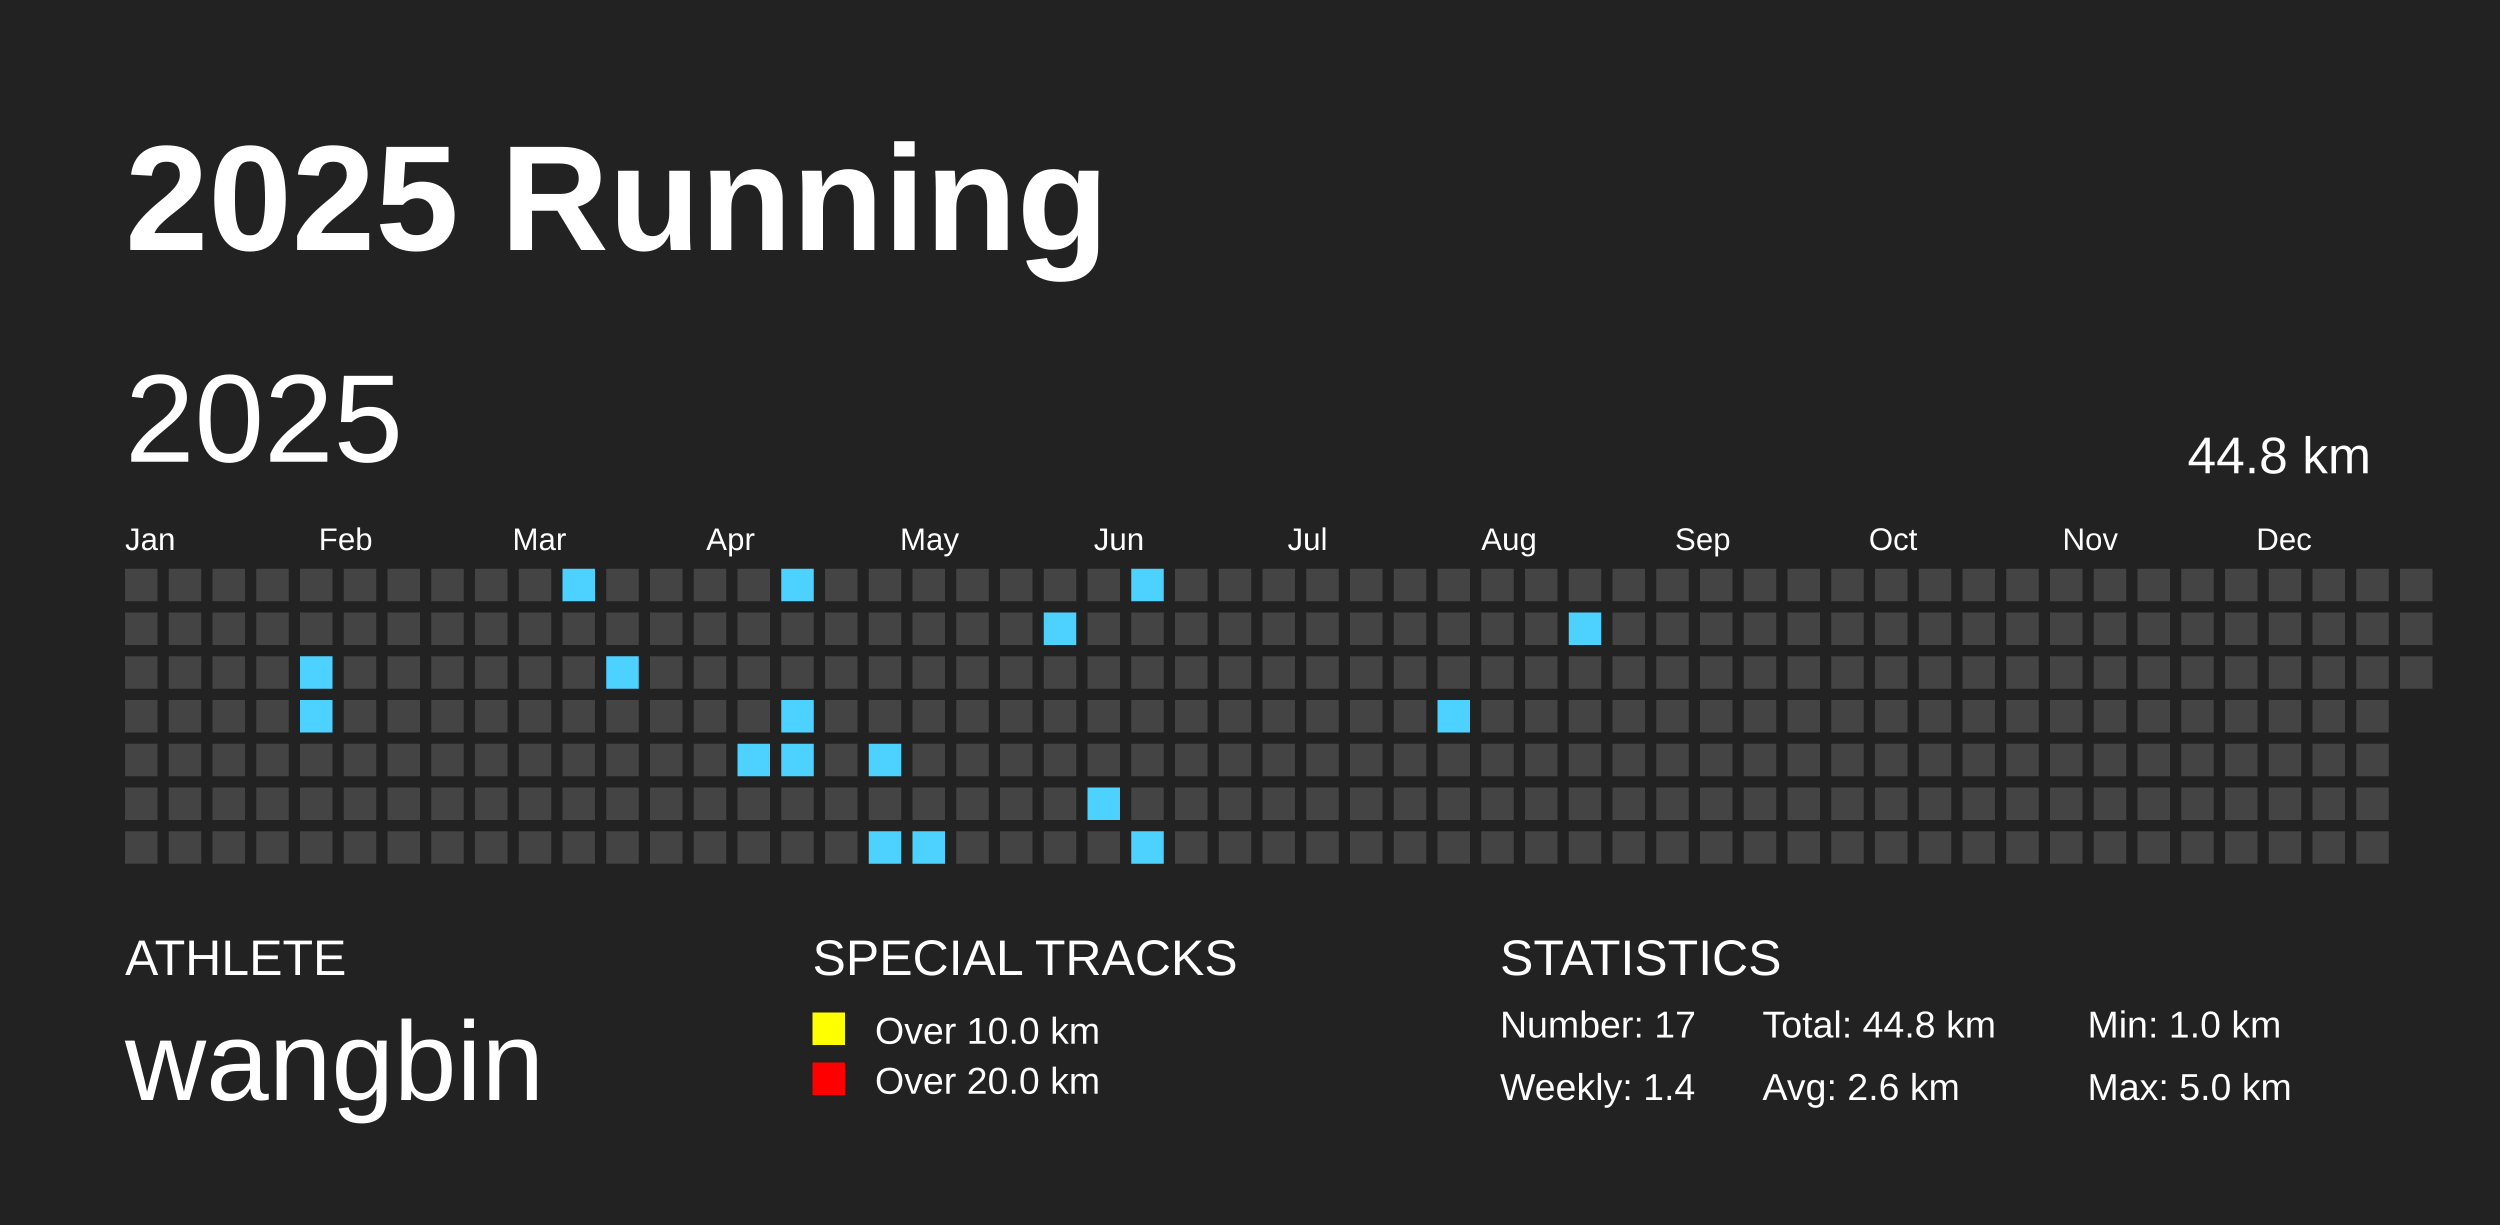
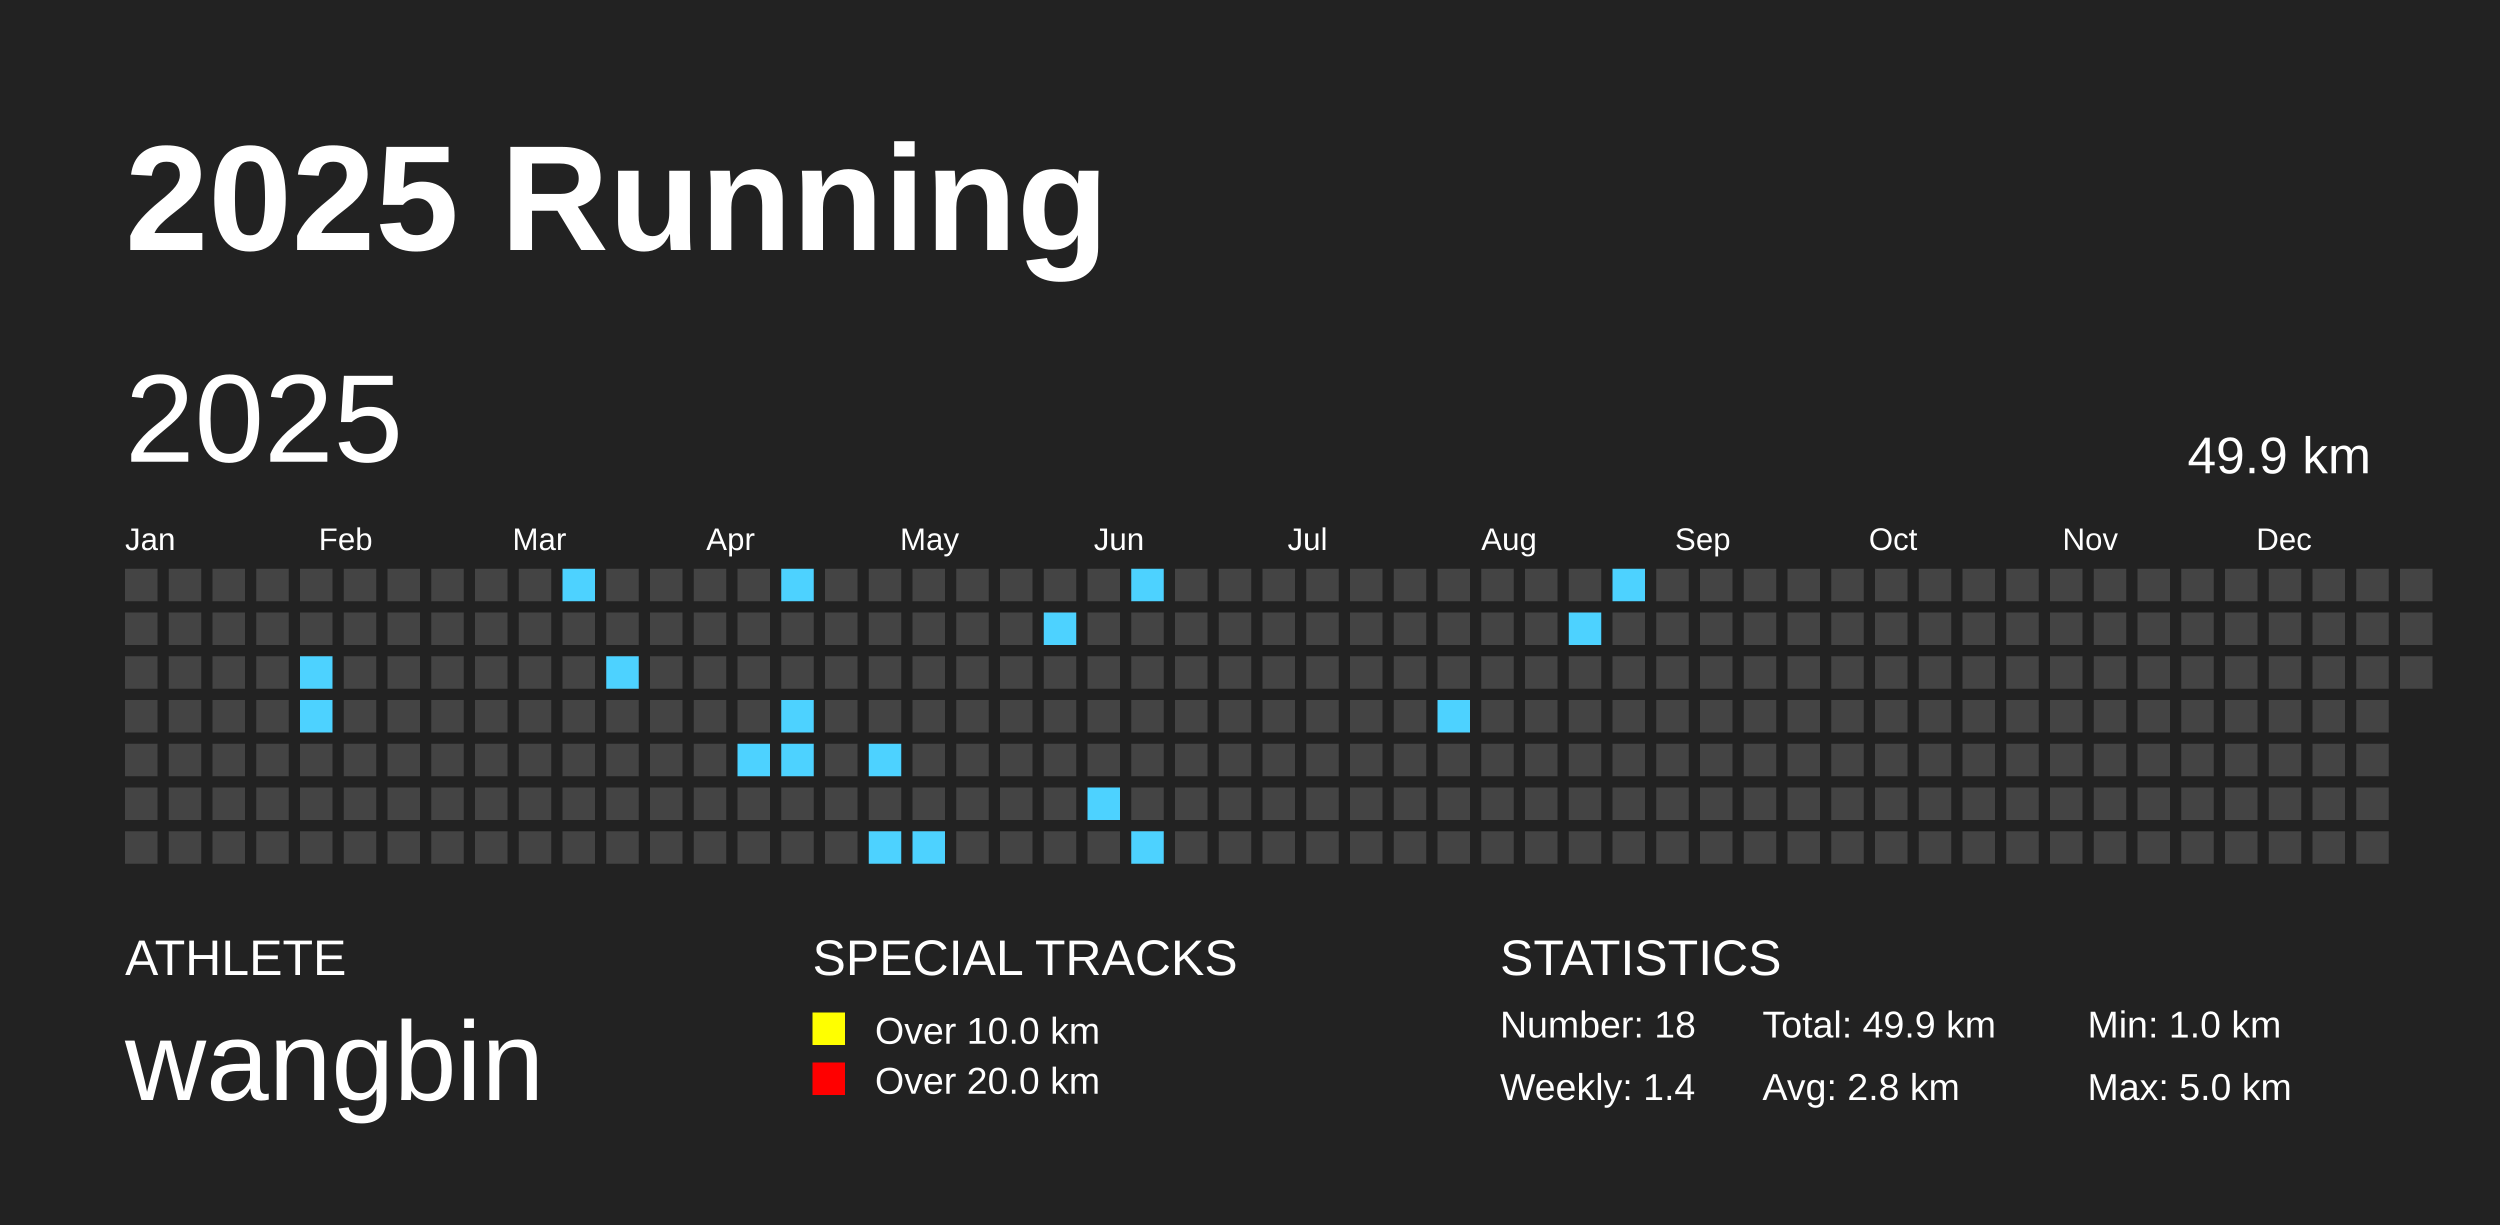
<svg xmlns="http://www.w3.org/2000/svg" baseProfile="full" height="98mm" version="1.1" viewBox="0,0,200,98" width="200mm">
  <defs />
  <rect fill="#222222" height="98" width="200" x="0" y="0" />
  <text fill="#FFFFFF" style="font-size:12px; font-family:Arial; font-weight:bold;" x="10" y="20">2025 Running</text>
  <text fill="#FFFFFF" style="font-size:4px; font-family:Arial" x="10" y="78">ATHLETE</text>
  <text fill="#FFFFFF" style="font-size:9px; font-family:Arial" x="10" y="88">wangbin</text>
  <text fill="#FFFFFF" style="font-size:4px; font-family:Arial" x="65" y="78">SPECIAL TRACKS</text>
  <rect fill="yellow" height="2.6" width="2.6" x="65" y="81" />
  <text fill="#FFFFFF" style="font-size:3px; font-family:Arial" x="70" y="83.5">Over 10.0 km</text>
  <rect fill="red" height="2.6" width="2.6" x="65" y="85" />
  <text fill="#FFFFFF" style="font-size:3px; font-family:Arial" x="70" y="87.5">Over 20.0 km</text>
  <text fill="#FFFFFF" style="font-size:4px; font-family:Arial" x="120" y="78">STATISTICS</text>
-   <text fill="#FFFFFF" style="font-size:3px; font-family:Arial" x="120" y="83">Number: 17</text>
+   <text fill="#FFFFFF" style="font-size:3px; font-family:Arial" x="120" y="83">Number: 18</text>
  <text fill="#FFFFFF" style="font-size:3px; font-family:Arial" x="120" y="88">Weekly: 1.4</text>
-   <text fill="#FFFFFF" style="font-size:3px; font-family:Arial" x="141" y="83">Total: 44.8 km</text>
-   <text fill="#FFFFFF" style="font-size:3px; font-family:Arial" x="141" y="88">Avg: 2.6 km</text>
+   <text fill="#FFFFFF" style="font-size:3px; font-family:Arial" x="141" y="83">Total: 49.9 km</text>
+   <text fill="#FFFFFF" style="font-size:3px; font-family:Arial" x="141" y="88">Avg: 2.8 km</text>
  <text fill="#FFFFFF" style="font-size:3px; font-family:Arial" x="167" y="83">Min: 1.0 km</text>
  <text fill="#FFFFFF" style="font-size:3px; font-family:Arial" x="167" y="88">Max: 5.0 km</text>
  <text dominant-baseline="hanging" fill="#FFFFFF" style="font-size:10.0px; font-family:Arial;" x="10" y="30">2025</text>
-   <text dominant-baseline="hanging" fill="#FFFFFF" style="font-size:4.125px; font-family:Arial;" x="175" y="35">44.8 km</text>
+   <text dominant-baseline="hanging" fill="#FFFFFF" style="font-size:4.125px; font-family:Arial;" x="175" y="35">49.9 km</text>
  <text fill="#FFFFFF" style="font-size:2.5px; font-family:Arial" x="10.0" y="44">Jan</text>
  <text fill="#FFFFFF" style="font-size:2.5px; font-family:Arial" x="25.5" y="44">Feb</text>
  <text fill="#FFFFFF" style="font-size:2.5px; font-family:Arial" x="41.0" y="44">Mar</text>
  <text fill="#FFFFFF" style="font-size:2.5px; font-family:Arial" x="56.5" y="44">Apr</text>
  <text fill="#FFFFFF" style="font-size:2.5px; font-family:Arial" x="72.0" y="44">May</text>
  <text fill="#FFFFFF" style="font-size:2.5px; font-family:Arial" x="87.5" y="44">Jun</text>
  <text fill="#FFFFFF" style="font-size:2.5px; font-family:Arial" x="103.0" y="44">Jul</text>
  <text fill="#FFFFFF" style="font-size:2.5px; font-family:Arial" x="118.5" y="44">Aug</text>
  <text fill="#FFFFFF" style="font-size:2.5px; font-family:Arial" x="134.0" y="44">Sep</text>
  <text fill="#FFFFFF" style="font-size:2.5px; font-family:Arial" x="149.5" y="44">Oct</text>
  <text fill="#FFFFFF" style="font-size:2.5px; font-family:Arial" x="165.0" y="44">Nov</text>
  <text fill="#FFFFFF" style="font-size:2.5px; font-family:Arial" x="180.5" y="44">Dec</text>
  <rect fill="#444444" height="2.6" width="2.6" x="10.0" y="45.5" />
  <rect fill="#444444" height="2.6" width="2.6" x="10.0" y="49.0" />
  <rect fill="#444444" height="2.6" width="2.6" x="10.0" y="52.5" />
  <rect fill="#444444" height="2.6" width="2.6" x="10.0" y="56.0" />
  <rect fill="#444444" height="2.6" width="2.6" x="10.0" y="59.5" />
  <rect fill="#444444" height="2.6" width="2.6" x="10.0" y="63.0" />
  <rect fill="#444444" height="2.6" width="2.6" x="10.0" y="66.5" />
  <rect fill="#444444" height="2.6" width="2.6" x="13.5" y="45.5" />
  <rect fill="#444444" height="2.6" width="2.6" x="13.5" y="49.0" />
  <rect fill="#444444" height="2.6" width="2.6" x="13.5" y="52.5" />
  <rect fill="#444444" height="2.6" width="2.6" x="13.5" y="56.0" />
  <rect fill="#444444" height="2.6" width="2.6" x="13.5" y="59.5" />
  <rect fill="#444444" height="2.6" width="2.6" x="13.5" y="63.0" />
  <rect fill="#444444" height="2.6" width="2.6" x="13.5" y="66.5" />
  <rect fill="#444444" height="2.6" width="2.6" x="17.0" y="45.5" />
  <rect fill="#444444" height="2.6" width="2.6" x="17.0" y="49.0" />
  <rect fill="#444444" height="2.6" width="2.6" x="17.0" y="52.5" />
  <rect fill="#444444" height="2.6" width="2.6" x="17.0" y="56.0" />
  <rect fill="#444444" height="2.6" width="2.6" x="17.0" y="59.5" />
  <rect fill="#444444" height="2.6" width="2.6" x="17.0" y="63.0" />
  <rect fill="#444444" height="2.6" width="2.6" x="17.0" y="66.5" />
  <rect fill="#444444" height="2.6" width="2.6" x="20.5" y="45.5" />
  <rect fill="#444444" height="2.6" width="2.6" x="20.5" y="49.0" />
  <rect fill="#444444" height="2.6" width="2.6" x="20.5" y="52.5" />
  <rect fill="#444444" height="2.6" width="2.6" x="20.5" y="56.0" />
  <rect fill="#444444" height="2.6" width="2.6" x="20.5" y="59.5" />
  <rect fill="#444444" height="2.6" width="2.6" x="20.5" y="63.0" />
  <rect fill="#444444" height="2.6" width="2.6" x="20.5" y="66.5" />
  <rect fill="#444444" height="2.6" width="2.6" x="24.0" y="45.5" />
  <rect fill="#444444" height="2.6" width="2.6" x="24.0" y="49.0" />
  <rect fill="#4DD2FF" height="2.6" width="2.6" x="24.0" y="52.5" />
  <rect fill="#4DD2FF" height="2.6" width="2.6" x="24.0" y="56.0" />
  <rect fill="#444444" height="2.6" width="2.6" x="24.0" y="59.5" />
  <rect fill="#444444" height="2.6" width="2.6" x="24.0" y="63.0" />
  <rect fill="#444444" height="2.6" width="2.6" x="24.0" y="66.5" />
  <rect fill="#444444" height="2.6" width="2.6" x="27.5" y="45.5" />
  <rect fill="#444444" height="2.6" width="2.6" x="27.5" y="49.0" />
  <rect fill="#444444" height="2.6" width="2.6" x="27.5" y="52.5" />
  <rect fill="#444444" height="2.6" width="2.6" x="27.5" y="56.0" />
  <rect fill="#444444" height="2.6" width="2.6" x="27.5" y="59.5" />
  <rect fill="#444444" height="2.6" width="2.6" x="27.5" y="63.0" />
  <rect fill="#444444" height="2.6" width="2.6" x="27.5" y="66.5" />
  <rect fill="#444444" height="2.6" width="2.6" x="31.0" y="45.5" />
  <rect fill="#444444" height="2.6" width="2.6" x="31.0" y="49.0" />
  <rect fill="#444444" height="2.6" width="2.6" x="31.0" y="52.5" />
  <rect fill="#444444" height="2.6" width="2.6" x="31.0" y="56.0" />
  <rect fill="#444444" height="2.6" width="2.6" x="31.0" y="59.5" />
  <rect fill="#444444" height="2.6" width="2.6" x="31.0" y="63.0" />
  <rect fill="#444444" height="2.6" width="2.6" x="31.0" y="66.5" />
  <rect fill="#444444" height="2.6" width="2.6" x="34.5" y="45.5" />
  <rect fill="#444444" height="2.6" width="2.6" x="34.5" y="49.0" />
  <rect fill="#444444" height="2.6" width="2.6" x="34.5" y="52.5" />
  <rect fill="#444444" height="2.6" width="2.6" x="34.5" y="56.0" />
  <rect fill="#444444" height="2.6" width="2.6" x="34.5" y="59.5" />
  <rect fill="#444444" height="2.6" width="2.6" x="34.5" y="63.0" />
  <rect fill="#444444" height="2.6" width="2.6" x="34.5" y="66.5" />
  <rect fill="#444444" height="2.6" width="2.6" x="38.0" y="45.5" />
  <rect fill="#444444" height="2.6" width="2.6" x="38.0" y="49.0" />
  <rect fill="#444444" height="2.6" width="2.6" x="38.0" y="52.5" />
  <rect fill="#444444" height="2.6" width="2.6" x="38.0" y="56.0" />
  <rect fill="#444444" height="2.6" width="2.6" x="38.0" y="59.5" />
  <rect fill="#444444" height="2.6" width="2.6" x="38.0" y="63.0" />
  <rect fill="#444444" height="2.6" width="2.6" x="38.0" y="66.5" />
  <rect fill="#444444" height="2.6" width="2.6" x="41.5" y="45.5" />
  <rect fill="#444444" height="2.6" width="2.6" x="41.5" y="49.0" />
  <rect fill="#444444" height="2.6" width="2.6" x="41.5" y="52.5" />
  <rect fill="#444444" height="2.6" width="2.6" x="41.5" y="56.0" />
  <rect fill="#444444" height="2.6" width="2.6" x="41.5" y="59.5" />
  <rect fill="#444444" height="2.6" width="2.6" x="41.5" y="63.0" />
  <rect fill="#444444" height="2.6" width="2.6" x="41.5" y="66.5" />
  <rect fill="#4DD2FF" height="2.6" width="2.6" x="45.0" y="45.5" />
  <rect fill="#444444" height="2.6" width="2.6" x="45.0" y="49.0" />
  <rect fill="#444444" height="2.6" width="2.6" x="45.0" y="52.5" />
  <rect fill="#444444" height="2.6" width="2.6" x="45.0" y="56.0" />
  <rect fill="#444444" height="2.6" width="2.6" x="45.0" y="59.5" />
  <rect fill="#444444" height="2.6" width="2.6" x="45.0" y="63.0" />
  <rect fill="#444444" height="2.6" width="2.6" x="45.0" y="66.5" />
  <rect fill="#444444" height="2.6" width="2.6" x="48.5" y="45.5" />
  <rect fill="#444444" height="2.6" width="2.6" x="48.5" y="49.0" />
  <rect fill="#4DD2FF" height="2.6" width="2.6" x="48.5" y="52.5" />
  <rect fill="#444444" height="2.6" width="2.6" x="48.5" y="56.0" />
  <rect fill="#444444" height="2.6" width="2.6" x="48.5" y="59.5" />
  <rect fill="#444444" height="2.6" width="2.6" x="48.5" y="63.0" />
  <rect fill="#444444" height="2.6" width="2.6" x="48.5" y="66.5" />
  <rect fill="#444444" height="2.6" width="2.6" x="52.0" y="45.5" />
  <rect fill="#444444" height="2.6" width="2.6" x="52.0" y="49.0" />
  <rect fill="#444444" height="2.6" width="2.6" x="52.0" y="52.5" />
  <rect fill="#444444" height="2.6" width="2.6" x="52.0" y="56.0" />
  <rect fill="#444444" height="2.6" width="2.6" x="52.0" y="59.5" />
  <rect fill="#444444" height="2.6" width="2.6" x="52.0" y="63.0" />
  <rect fill="#444444" height="2.6" width="2.6" x="52.0" y="66.5" />
  <rect fill="#444444" height="2.6" width="2.6" x="55.5" y="45.5" />
  <rect fill="#444444" height="2.6" width="2.6" x="55.5" y="49.0" />
  <rect fill="#444444" height="2.6" width="2.6" x="55.5" y="52.5" />
  <rect fill="#444444" height="2.6" width="2.6" x="55.5" y="56.0" />
  <rect fill="#444444" height="2.6" width="2.6" x="55.5" y="59.5" />
  <rect fill="#444444" height="2.6" width="2.6" x="55.5" y="63.0" />
  <rect fill="#444444" height="2.6" width="2.6" x="55.5" y="66.5" />
  <rect fill="#444444" height="2.6" width="2.6" x="59.0" y="45.5" />
  <rect fill="#444444" height="2.6" width="2.6" x="59.0" y="49.0" />
  <rect fill="#444444" height="2.6" width="2.6" x="59.0" y="52.5" />
  <rect fill="#444444" height="2.6" width="2.6" x="59.0" y="56.0" />
  <rect fill="#4DD2FF" height="2.6" width="2.6" x="59.0" y="59.5" />
  <rect fill="#444444" height="2.6" width="2.6" x="59.0" y="63.0" />
  <rect fill="#444444" height="2.6" width="2.6" x="59.0" y="66.5" />
  <rect fill="#4DD2FF" height="2.6" width="2.6" x="62.5" y="45.5" />
  <rect fill="#444444" height="2.6" width="2.6" x="62.5" y="49.0" />
  <rect fill="#444444" height="2.6" width="2.6" x="62.5" y="52.5" />
  <rect fill="#4DD2FF" height="2.6" width="2.6" x="62.5" y="56.0" />
  <rect fill="#4DD2FF" height="2.6" width="2.6" x="62.5" y="59.5" />
  <rect fill="#444444" height="2.6" width="2.6" x="62.5" y="63.0" />
  <rect fill="#444444" height="2.6" width="2.6" x="62.5" y="66.5" />
  <rect fill="#444444" height="2.6" width="2.6" x="66.0" y="45.5" />
  <rect fill="#444444" height="2.6" width="2.6" x="66.0" y="49.0" />
  <rect fill="#444444" height="2.6" width="2.6" x="66.0" y="52.5" />
  <rect fill="#444444" height="2.6" width="2.6" x="66.0" y="56.0" />
  <rect fill="#444444" height="2.6" width="2.6" x="66.0" y="59.5" />
  <rect fill="#444444" height="2.6" width="2.6" x="66.0" y="63.0" />
  <rect fill="#444444" height="2.6" width="2.6" x="66.0" y="66.5" />
  <rect fill="#444444" height="2.6" width="2.6" x="69.5" y="45.5" />
  <rect fill="#444444" height="2.6" width="2.6" x="69.5" y="49.0" />
  <rect fill="#444444" height="2.6" width="2.6" x="69.5" y="52.5" />
  <rect fill="#444444" height="2.6" width="2.6" x="69.5" y="56.0" />
  <rect fill="#4DD2FF" height="2.6" width="2.6" x="69.5" y="59.5" />
  <rect fill="#444444" height="2.6" width="2.6" x="69.5" y="63.0" />
  <rect fill="#4DD2FF" height="2.6" width="2.6" x="69.5" y="66.5" />
  <rect fill="#444444" height="2.6" width="2.6" x="73.0" y="45.5" />
  <rect fill="#444444" height="2.6" width="2.6" x="73.0" y="49.0" />
  <rect fill="#444444" height="2.6" width="2.6" x="73.0" y="52.5" />
  <rect fill="#444444" height="2.6" width="2.6" x="73.0" y="56.0" />
  <rect fill="#444444" height="2.6" width="2.6" x="73.0" y="59.5" />
  <rect fill="#444444" height="2.6" width="2.6" x="73.0" y="63.0" />
  <rect fill="#4DD2FF" height="2.6" width="2.6" x="73.0" y="66.5" />
  <rect fill="#444444" height="2.6" width="2.6" x="76.5" y="45.5" />
  <rect fill="#444444" height="2.6" width="2.6" x="76.5" y="49.0" />
  <rect fill="#444444" height="2.6" width="2.6" x="76.5" y="52.5" />
  <rect fill="#444444" height="2.6" width="2.6" x="76.5" y="56.0" />
  <rect fill="#444444" height="2.6" width="2.6" x="76.5" y="59.5" />
  <rect fill="#444444" height="2.6" width="2.6" x="76.5" y="63.0" />
  <rect fill="#444444" height="2.6" width="2.6" x="76.5" y="66.5" />
  <rect fill="#444444" height="2.6" width="2.6" x="80.0" y="45.5" />
  <rect fill="#444444" height="2.6" width="2.6" x="80.0" y="49.0" />
  <rect fill="#444444" height="2.6" width="2.6" x="80.0" y="52.5" />
  <rect fill="#444444" height="2.6" width="2.6" x="80.0" y="56.0" />
  <rect fill="#444444" height="2.6" width="2.6" x="80.0" y="59.5" />
  <rect fill="#444444" height="2.6" width="2.6" x="80.0" y="63.0" />
  <rect fill="#444444" height="2.6" width="2.6" x="80.0" y="66.5" />
  <rect fill="#444444" height="2.6" width="2.6" x="83.5" y="45.5" />
  <rect fill="#4DD2FF" height="2.6" width="2.6" x="83.5" y="49.0" />
  <rect fill="#444444" height="2.6" width="2.6" x="83.5" y="52.5" />
  <rect fill="#444444" height="2.6" width="2.6" x="83.5" y="56.0" />
  <rect fill="#444444" height="2.6" width="2.6" x="83.5" y="59.5" />
  <rect fill="#444444" height="2.6" width="2.6" x="83.5" y="63.0" />
  <rect fill="#444444" height="2.6" width="2.6" x="83.5" y="66.5" />
  <rect fill="#444444" height="2.6" width="2.6" x="87.0" y="45.5" />
  <rect fill="#444444" height="2.6" width="2.6" x="87.0" y="49.0" />
  <rect fill="#444444" height="2.6" width="2.6" x="87.0" y="52.5" />
  <rect fill="#444444" height="2.6" width="2.6" x="87.0" y="56.0" />
  <rect fill="#444444" height="2.6" width="2.6" x="87.0" y="59.5" />
  <rect fill="#4DD2FF" height="2.6" width="2.6" x="87.0" y="63.0" />
  <rect fill="#444444" height="2.6" width="2.6" x="87.0" y="66.5" />
  <rect fill="#4DD2FF" height="2.6" width="2.6" x="90.5" y="45.5" />
  <rect fill="#444444" height="2.6" width="2.6" x="90.5" y="49.0" />
  <rect fill="#444444" height="2.6" width="2.6" x="90.5" y="52.5" />
  <rect fill="#444444" height="2.6" width="2.6" x="90.5" y="56.0" />
  <rect fill="#444444" height="2.6" width="2.6" x="90.5" y="59.5" />
  <rect fill="#444444" height="2.6" width="2.6" x="90.5" y="63.0" />
  <rect fill="#4DD2FF" height="2.6" width="2.6" x="90.5" y="66.5" />
  <rect fill="#444444" height="2.6" width="2.6" x="94.0" y="45.5" />
  <rect fill="#444444" height="2.6" width="2.6" x="94.0" y="49.0" />
  <rect fill="#444444" height="2.6" width="2.6" x="94.0" y="52.5" />
  <rect fill="#444444" height="2.6" width="2.6" x="94.0" y="56.0" />
  <rect fill="#444444" height="2.6" width="2.6" x="94.0" y="59.5" />
  <rect fill="#444444" height="2.6" width="2.6" x="94.0" y="63.0" />
  <rect fill="#444444" height="2.6" width="2.6" x="94.0" y="66.5" />
  <rect fill="#444444" height="2.6" width="2.6" x="97.5" y="45.5" />
  <rect fill="#444444" height="2.6" width="2.6" x="97.5" y="49.0" />
  <rect fill="#444444" height="2.6" width="2.6" x="97.5" y="52.5" />
  <rect fill="#444444" height="2.6" width="2.6" x="97.5" y="56.0" />
  <rect fill="#444444" height="2.6" width="2.6" x="97.5" y="59.5" />
  <rect fill="#444444" height="2.6" width="2.6" x="97.5" y="63.0" />
  <rect fill="#444444" height="2.6" width="2.6" x="97.5" y="66.5" />
  <rect fill="#444444" height="2.6" width="2.6" x="101.0" y="45.5" />
  <rect fill="#444444" height="2.6" width="2.6" x="101.0" y="49.0" />
  <rect fill="#444444" height="2.6" width="2.6" x="101.0" y="52.5" />
  <rect fill="#444444" height="2.6" width="2.6" x="101.0" y="56.0" />
  <rect fill="#444444" height="2.6" width="2.6" x="101.0" y="59.5" />
  <rect fill="#444444" height="2.6" width="2.6" x="101.0" y="63.0" />
  <rect fill="#444444" height="2.6" width="2.6" x="101.0" y="66.5" />
  <rect fill="#444444" height="2.6" width="2.6" x="104.5" y="45.5" />
  <rect fill="#444444" height="2.6" width="2.6" x="104.5" y="49.0" />
  <rect fill="#444444" height="2.6" width="2.6" x="104.5" y="52.5" />
  <rect fill="#444444" height="2.6" width="2.6" x="104.5" y="56.0" />
  <rect fill="#444444" height="2.6" width="2.6" x="104.5" y="59.5" />
  <rect fill="#444444" height="2.6" width="2.6" x="104.5" y="63.0" />
  <rect fill="#444444" height="2.6" width="2.6" x="104.5" y="66.5" />
  <rect fill="#444444" height="2.6" width="2.6" x="108.0" y="45.5" />
  <rect fill="#444444" height="2.6" width="2.6" x="108.0" y="49.0" />
  <rect fill="#444444" height="2.6" width="2.6" x="108.0" y="52.5" />
  <rect fill="#444444" height="2.6" width="2.6" x="108.0" y="56.0" />
  <rect fill="#444444" height="2.6" width="2.6" x="108.0" y="59.5" />
  <rect fill="#444444" height="2.6" width="2.6" x="108.0" y="63.0" />
  <rect fill="#444444" height="2.6" width="2.6" x="108.0" y="66.5" />
  <rect fill="#444444" height="2.6" width="2.6" x="111.5" y="45.5" />
  <rect fill="#444444" height="2.6" width="2.6" x="111.5" y="49.0" />
  <rect fill="#444444" height="2.6" width="2.6" x="111.5" y="52.5" />
  <rect fill="#444444" height="2.6" width="2.6" x="111.5" y="56.0" />
  <rect fill="#444444" height="2.6" width="2.6" x="111.5" y="59.5" />
  <rect fill="#444444" height="2.6" width="2.6" x="111.5" y="63.0" />
  <rect fill="#444444" height="2.6" width="2.6" x="111.5" y="66.5" />
  <rect fill="#444444" height="2.6" width="2.6" x="115.0" y="45.5" />
  <rect fill="#444444" height="2.6" width="2.6" x="115.0" y="49.0" />
  <rect fill="#444444" height="2.6" width="2.6" x="115.0" y="52.5" />
  <rect fill="#4DD2FF" height="2.6" width="2.6" x="115.0" y="56.0" />
  <rect fill="#444444" height="2.6" width="2.6" x="115.0" y="59.5" />
  <rect fill="#444444" height="2.6" width="2.6" x="115.0" y="63.0" />
  <rect fill="#444444" height="2.6" width="2.6" x="115.0" y="66.5" />
  <rect fill="#444444" height="2.6" width="2.6" x="118.5" y="45.5" />
  <rect fill="#444444" height="2.6" width="2.6" x="118.5" y="49.0" />
  <rect fill="#444444" height="2.6" width="2.6" x="118.5" y="52.5" />
  <rect fill="#444444" height="2.6" width="2.6" x="118.5" y="56.0" />
  <rect fill="#444444" height="2.6" width="2.6" x="118.5" y="59.5" />
  <rect fill="#444444" height="2.6" width="2.6" x="118.5" y="63.0" />
  <rect fill="#444444" height="2.6" width="2.6" x="118.5" y="66.5" />
  <rect fill="#444444" height="2.6" width="2.6" x="122.0" y="45.5" />
  <rect fill="#444444" height="2.6" width="2.6" x="122.0" y="49.0" />
  <rect fill="#444444" height="2.6" width="2.6" x="122.0" y="52.5" />
  <rect fill="#444444" height="2.6" width="2.6" x="122.0" y="56.0" />
  <rect fill="#444444" height="2.6" width="2.6" x="122.0" y="59.5" />
  <rect fill="#444444" height="2.6" width="2.6" x="122.0" y="63.0" />
  <rect fill="#444444" height="2.6" width="2.6" x="122.0" y="66.5" />
  <rect fill="#444444" height="2.6" width="2.6" x="125.5" y="45.5" />
  <rect fill="#4DD2FF" height="2.6" width="2.6" x="125.5" y="49.0" />
  <rect fill="#444444" height="2.6" width="2.6" x="125.5" y="52.5" />
  <rect fill="#444444" height="2.6" width="2.6" x="125.5" y="56.0" />
  <rect fill="#444444" height="2.6" width="2.6" x="125.5" y="59.5" />
  <rect fill="#444444" height="2.6" width="2.6" x="125.5" y="63.0" />
  <rect fill="#444444" height="2.6" width="2.6" x="125.5" y="66.5" />
-   <rect fill="#444444" height="2.6" width="2.6" x="129.0" y="45.5" />
+   <rect fill="#4DD2FF" height="2.6" width="2.6" x="129.0" y="45.5" />
  <rect fill="#444444" height="2.6" width="2.6" x="129.0" y="49.0" />
  <rect fill="#444444" height="2.6" width="2.6" x="129.0" y="52.5" />
  <rect fill="#444444" height="2.6" width="2.6" x="129.0" y="56.0" />
  <rect fill="#444444" height="2.6" width="2.6" x="129.0" y="59.5" />
  <rect fill="#444444" height="2.6" width="2.6" x="129.0" y="63.0" />
  <rect fill="#444444" height="2.6" width="2.6" x="129.0" y="66.5" />
  <rect fill="#444444" height="2.6" width="2.6" x="132.5" y="45.5" />
  <rect fill="#444444" height="2.6" width="2.6" x="132.5" y="49.0" />
  <rect fill="#444444" height="2.6" width="2.6" x="132.5" y="52.5" />
  <rect fill="#444444" height="2.6" width="2.6" x="132.5" y="56.0" />
  <rect fill="#444444" height="2.6" width="2.6" x="132.5" y="59.5" />
  <rect fill="#444444" height="2.6" width="2.6" x="132.5" y="63.0" />
  <rect fill="#444444" height="2.6" width="2.6" x="132.5" y="66.5" />
  <rect fill="#444444" height="2.6" width="2.6" x="136.0" y="45.5" />
  <rect fill="#444444" height="2.6" width="2.6" x="136.0" y="49.0" />
  <rect fill="#444444" height="2.6" width="2.6" x="136.0" y="52.5" />
  <rect fill="#444444" height="2.6" width="2.6" x="136.0" y="56.0" />
  <rect fill="#444444" height="2.6" width="2.6" x="136.0" y="59.5" />
  <rect fill="#444444" height="2.6" width="2.6" x="136.0" y="63.0" />
  <rect fill="#444444" height="2.6" width="2.6" x="136.0" y="66.5" />
  <rect fill="#444444" height="2.6" width="2.6" x="139.5" y="45.5" />
  <rect fill="#444444" height="2.6" width="2.6" x="139.5" y="49.0" />
  <rect fill="#444444" height="2.6" width="2.6" x="139.5" y="52.5" />
  <rect fill="#444444" height="2.6" width="2.6" x="139.5" y="56.0" />
  <rect fill="#444444" height="2.6" width="2.6" x="139.5" y="59.5" />
  <rect fill="#444444" height="2.6" width="2.6" x="139.5" y="63.0" />
  <rect fill="#444444" height="2.6" width="2.6" x="139.5" y="66.5" />
  <rect fill="#444444" height="2.6" width="2.6" x="143.0" y="45.5" />
  <rect fill="#444444" height="2.6" width="2.6" x="143.0" y="49.0" />
  <rect fill="#444444" height="2.6" width="2.6" x="143.0" y="52.5" />
  <rect fill="#444444" height="2.6" width="2.6" x="143.0" y="56.0" />
  <rect fill="#444444" height="2.6" width="2.6" x="143.0" y="59.5" />
  <rect fill="#444444" height="2.6" width="2.6" x="143.0" y="63.0" />
  <rect fill="#444444" height="2.6" width="2.6" x="143.0" y="66.5" />
  <rect fill="#444444" height="2.6" width="2.6" x="146.5" y="45.5" />
  <rect fill="#444444" height="2.6" width="2.6" x="146.5" y="49.0" />
  <rect fill="#444444" height="2.6" width="2.6" x="146.5" y="52.5" />
  <rect fill="#444444" height="2.6" width="2.6" x="146.5" y="56.0" />
  <rect fill="#444444" height="2.6" width="2.6" x="146.5" y="59.5" />
  <rect fill="#444444" height="2.6" width="2.6" x="146.5" y="63.0" />
  <rect fill="#444444" height="2.6" width="2.6" x="146.5" y="66.5" />
  <rect fill="#444444" height="2.6" width="2.6" x="150.0" y="45.5" />
  <rect fill="#444444" height="2.6" width="2.6" x="150.0" y="49.0" />
  <rect fill="#444444" height="2.6" width="2.6" x="150.0" y="52.5" />
  <rect fill="#444444" height="2.6" width="2.6" x="150.0" y="56.0" />
  <rect fill="#444444" height="2.6" width="2.6" x="150.0" y="59.5" />
  <rect fill="#444444" height="2.6" width="2.6" x="150.0" y="63.0" />
  <rect fill="#444444" height="2.6" width="2.6" x="150.0" y="66.5" />
  <rect fill="#444444" height="2.6" width="2.6" x="153.5" y="45.5" />
  <rect fill="#444444" height="2.6" width="2.6" x="153.5" y="49.0" />
  <rect fill="#444444" height="2.6" width="2.6" x="153.5" y="52.5" />
  <rect fill="#444444" height="2.6" width="2.6" x="153.5" y="56.0" />
  <rect fill="#444444" height="2.6" width="2.6" x="153.5" y="59.5" />
  <rect fill="#444444" height="2.6" width="2.6" x="153.5" y="63.0" />
  <rect fill="#444444" height="2.6" width="2.6" x="153.5" y="66.5" />
  <rect fill="#444444" height="2.6" width="2.6" x="157.0" y="45.5" />
  <rect fill="#444444" height="2.6" width="2.6" x="157.0" y="49.0" />
  <rect fill="#444444" height="2.6" width="2.6" x="157.0" y="52.5" />
  <rect fill="#444444" height="2.6" width="2.6" x="157.0" y="56.0" />
  <rect fill="#444444" height="2.6" width="2.6" x="157.0" y="59.5" />
  <rect fill="#444444" height="2.6" width="2.6" x="157.0" y="63.0" />
  <rect fill="#444444" height="2.6" width="2.6" x="157.0" y="66.5" />
  <rect fill="#444444" height="2.6" width="2.6" x="160.5" y="45.5" />
  <rect fill="#444444" height="2.6" width="2.6" x="160.5" y="49.0" />
  <rect fill="#444444" height="2.6" width="2.6" x="160.5" y="52.5" />
  <rect fill="#444444" height="2.6" width="2.6" x="160.5" y="56.0" />
  <rect fill="#444444" height="2.6" width="2.6" x="160.5" y="59.5" />
  <rect fill="#444444" height="2.6" width="2.6" x="160.5" y="63.0" />
  <rect fill="#444444" height="2.6" width="2.6" x="160.5" y="66.5" />
  <rect fill="#444444" height="2.6" width="2.6" x="164.0" y="45.5" />
  <rect fill="#444444" height="2.6" width="2.6" x="164.0" y="49.0" />
  <rect fill="#444444" height="2.6" width="2.6" x="164.0" y="52.5" />
  <rect fill="#444444" height="2.6" width="2.6" x="164.0" y="56.0" />
  <rect fill="#444444" height="2.6" width="2.6" x="164.0" y="59.5" />
  <rect fill="#444444" height="2.6" width="2.6" x="164.0" y="63.0" />
  <rect fill="#444444" height="2.6" width="2.6" x="164.0" y="66.5" />
  <rect fill="#444444" height="2.6" width="2.6" x="167.5" y="45.5" />
  <rect fill="#444444" height="2.6" width="2.6" x="167.5" y="49.0" />
  <rect fill="#444444" height="2.6" width="2.6" x="167.5" y="52.5" />
  <rect fill="#444444" height="2.6" width="2.6" x="167.5" y="56.0" />
  <rect fill="#444444" height="2.6" width="2.6" x="167.5" y="59.5" />
  <rect fill="#444444" height="2.6" width="2.6" x="167.5" y="63.0" />
  <rect fill="#444444" height="2.6" width="2.6" x="167.5" y="66.5" />
  <rect fill="#444444" height="2.6" width="2.6" x="171.0" y="45.5" />
  <rect fill="#444444" height="2.6" width="2.6" x="171.0" y="49.0" />
  <rect fill="#444444" height="2.6" width="2.6" x="171.0" y="52.5" />
  <rect fill="#444444" height="2.6" width="2.6" x="171.0" y="56.0" />
  <rect fill="#444444" height="2.6" width="2.6" x="171.0" y="59.5" />
  <rect fill="#444444" height="2.6" width="2.6" x="171.0" y="63.0" />
  <rect fill="#444444" height="2.6" width="2.6" x="171.0" y="66.5" />
  <rect fill="#444444" height="2.6" width="2.6" x="174.5" y="45.5" />
  <rect fill="#444444" height="2.6" width="2.6" x="174.5" y="49.0" />
  <rect fill="#444444" height="2.6" width="2.6" x="174.5" y="52.5" />
  <rect fill="#444444" height="2.6" width="2.6" x="174.5" y="56.0" />
  <rect fill="#444444" height="2.6" width="2.6" x="174.5" y="59.5" />
  <rect fill="#444444" height="2.6" width="2.6" x="174.5" y="63.0" />
  <rect fill="#444444" height="2.6" width="2.6" x="174.5" y="66.5" />
  <rect fill="#444444" height="2.6" width="2.6" x="178.0" y="45.5" />
  <rect fill="#444444" height="2.6" width="2.6" x="178.0" y="49.0" />
  <rect fill="#444444" height="2.6" width="2.6" x="178.0" y="52.5" />
  <rect fill="#444444" height="2.6" width="2.6" x="178.0" y="56.0" />
  <rect fill="#444444" height="2.6" width="2.6" x="178.0" y="59.5" />
  <rect fill="#444444" height="2.6" width="2.6" x="178.0" y="63.0" />
  <rect fill="#444444" height="2.6" width="2.6" x="178.0" y="66.5" />
  <rect fill="#444444" height="2.6" width="2.6" x="181.5" y="45.5" />
  <rect fill="#444444" height="2.6" width="2.6" x="181.5" y="49.0" />
  <rect fill="#444444" height="2.6" width="2.6" x="181.5" y="52.5" />
  <rect fill="#444444" height="2.6" width="2.6" x="181.5" y="56.0" />
  <rect fill="#444444" height="2.6" width="2.6" x="181.5" y="59.5" />
  <rect fill="#444444" height="2.6" width="2.6" x="181.5" y="63.0" />
  <rect fill="#444444" height="2.6" width="2.6" x="181.5" y="66.5" />
  <rect fill="#444444" height="2.6" width="2.6" x="185.0" y="45.5" />
  <rect fill="#444444" height="2.6" width="2.6" x="185.0" y="49.0" />
  <rect fill="#444444" height="2.6" width="2.6" x="185.0" y="52.5" />
  <rect fill="#444444" height="2.6" width="2.6" x="185.0" y="56.0" />
  <rect fill="#444444" height="2.6" width="2.6" x="185.0" y="59.5" />
  <rect fill="#444444" height="2.6" width="2.6" x="185.0" y="63.0" />
  <rect fill="#444444" height="2.6" width="2.6" x="185.0" y="66.5" />
  <rect fill="#444444" height="2.6" width="2.6" x="188.5" y="45.5" />
  <rect fill="#444444" height="2.6" width="2.6" x="188.5" y="49.0" />
  <rect fill="#444444" height="2.6" width="2.6" x="188.5" y="52.5" />
  <rect fill="#444444" height="2.6" width="2.6" x="188.5" y="56.0" />
  <rect fill="#444444" height="2.6" width="2.6" x="188.5" y="59.5" />
  <rect fill="#444444" height="2.6" width="2.6" x="188.5" y="63.0" />
  <rect fill="#444444" height="2.6" width="2.6" x="188.5" y="66.5" />
  <rect fill="#444444" height="2.6" width="2.6" x="192.0" y="45.5" />
  <rect fill="#444444" height="2.6" width="2.6" x="192.0" y="49.0" />
  <rect fill="#444444" height="2.6" width="2.6" x="192.0" y="52.5" />
</svg>
